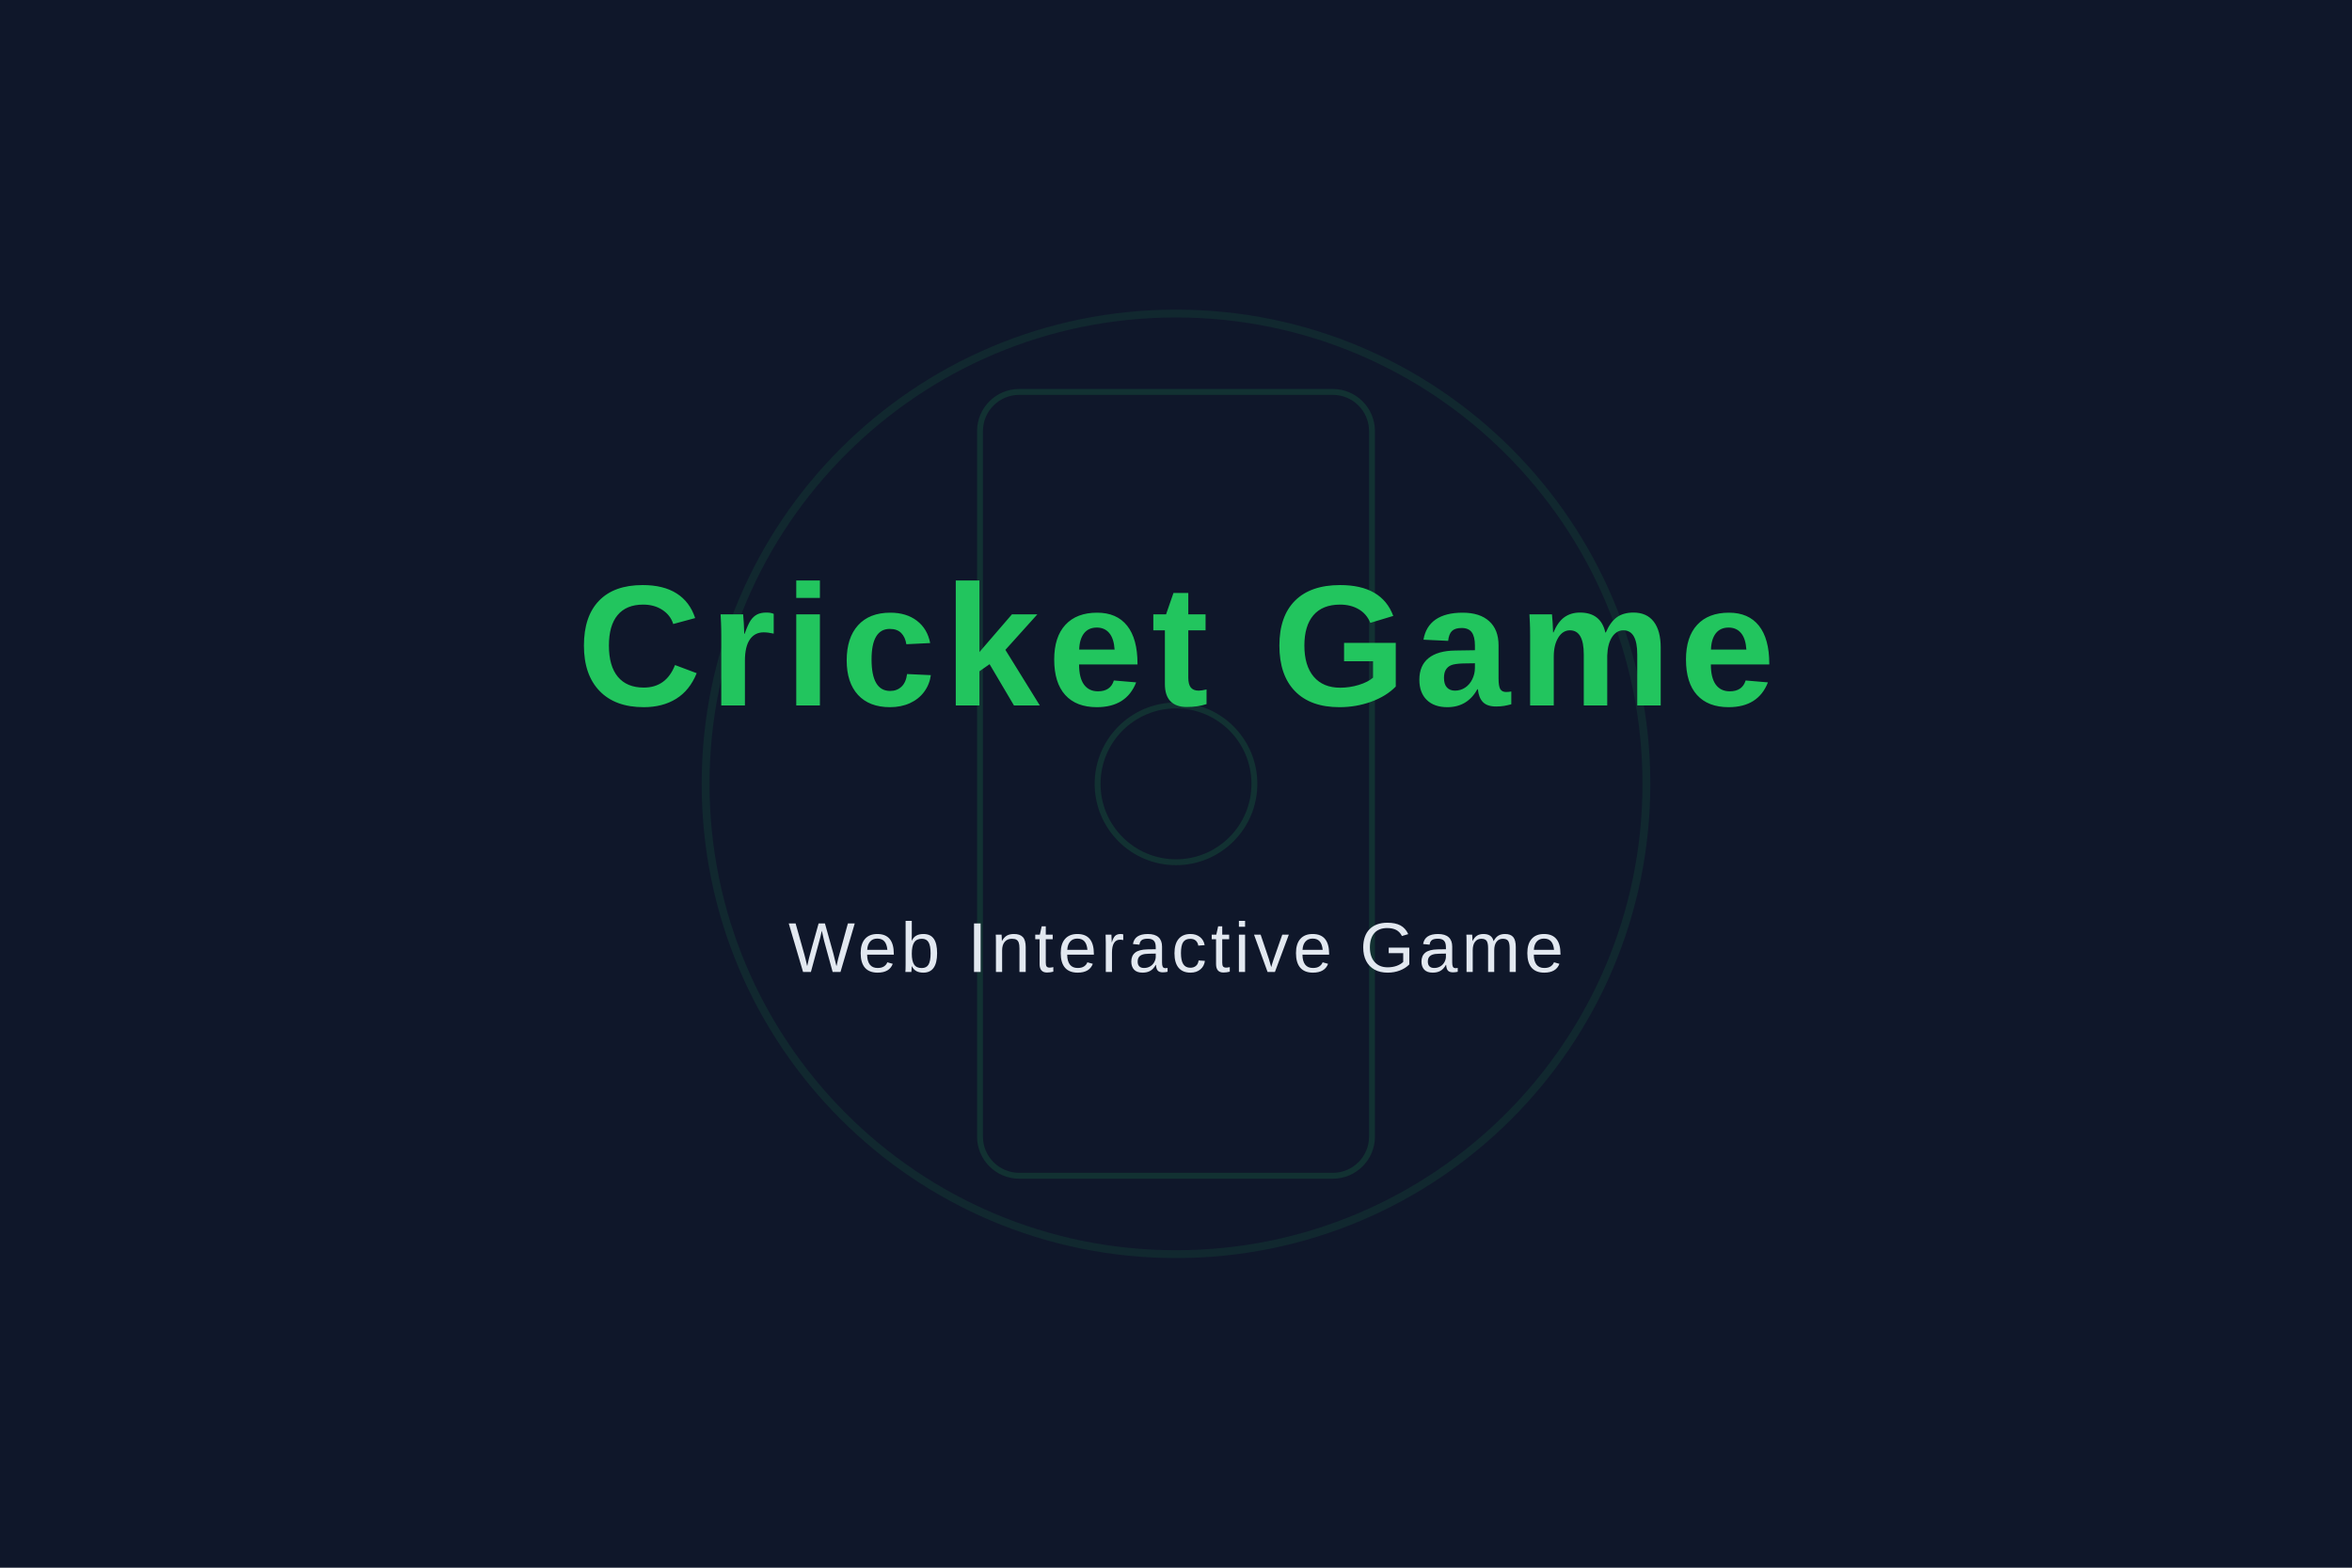
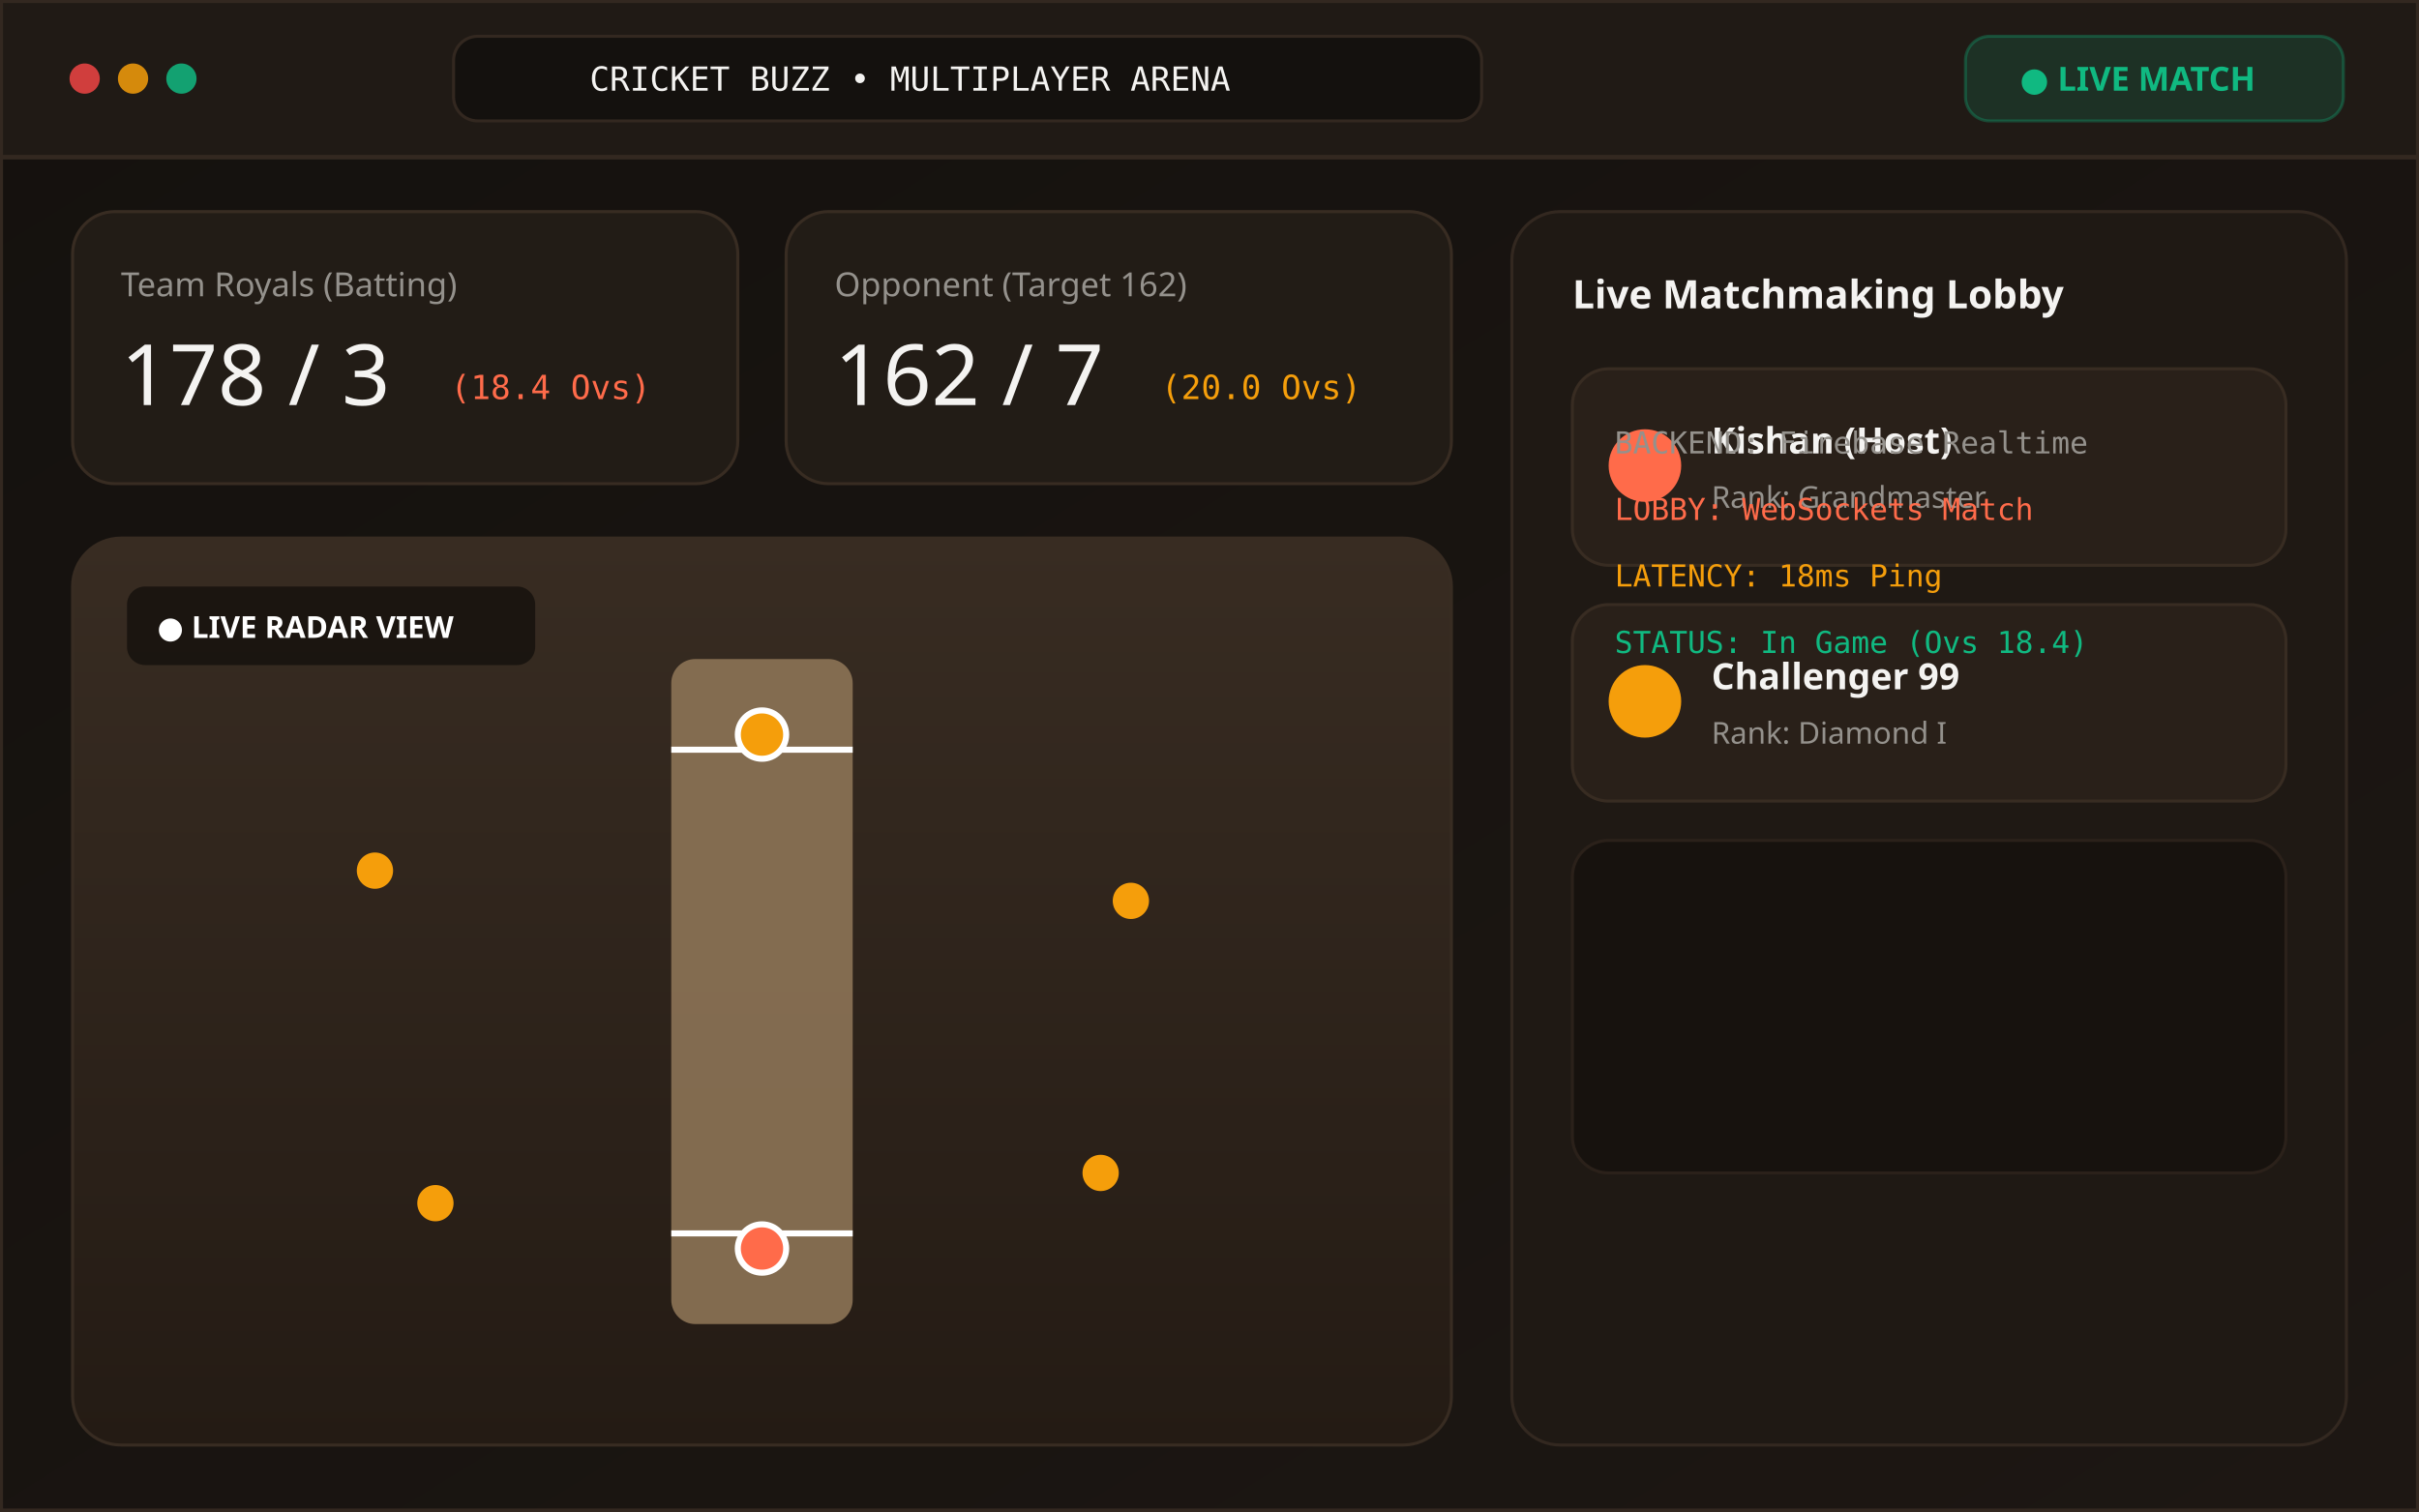
- <svg xmlns="http://www.w3.org/2000/svg" width="600" height="400">
-   <rect width="600" height="400" fill="#0f172a" />
-   <circle cx="300" cy="200" r="120" fill="none" stroke="#22c55e" stroke-width="2" opacity="0.1" />
-   <rect x="250" y="100" width="100" height="200" rx="10" fill="none" stroke="#22c55e" stroke-width="1.5" opacity="0.15" />
-   <circle cx="300" cy="200" r="20" fill="none" stroke="#22c55e" stroke-width="1.5" opacity="0.15" />
-   <text x="50%" y="45%" font-size="44" fill="#22c55e" font-weight="bold" text-anchor="middle" font-family="Segoe UI, Arial, sans-serif" letter-spacing="2">
-     Cricket Game
-   </text>
-   <text x="50%" y="62%" font-size="18" fill="#e2e8f0" text-anchor="middle" font-family="Segoe UI, Arial, sans-serif" letter-spacing="1">
-     Web Interactive Game
-   </text>
+ <svg xmlns="http://www.w3.org/2000/svg" viewBox="0 0 800 500" width="800" height="500">
+   <defs>
+     <linearGradient id="cg-canvas-bg" x1="0%" y1="0%" x2="100%" y2="100%">
+       <stop offset="0%" stop-color="#14110E" />
+       <stop offset="100%" stop-color="#1D1713" />
+     </linearGradient>
+     <linearGradient id="pitch-field-grad" x1="0%" y1="0%" x2="0%" y2="100%">
+       <stop offset="0%" stop-color="#382C22" />
+       <stop offset="100%" stop-color="#241B14" />
+     </linearGradient>
+   </defs>
+   <rect x="0" y="0" width="800" height="500" fill="url(#cg-canvas-bg)" />
+   <rect x="0" y="0" width="800" height="52" fill="#201A15" />
+   <line x1="0" y1="52" x2="800" y2="52" stroke="#332820" stroke-width="1.5" />
+   <circle cx="28" cy="26" r="5" fill="#EF4444" opacity="0.85" />
+   <circle cx="44" cy="26" r="5" fill="#F59E0B" opacity="0.85" />
+   <circle cx="60" cy="26" r="5" fill="#10B981" opacity="0.85" />
+   <rect x="150" y="12" width="340" height="28" rx="8" fill="#14110E" stroke="#332820" stroke-width="1" />
+   <text x="195" y="30" fill="#F4F3F1" font-size="11" font-family="monospace">CRICKET BUZZ • MULTIPLAYER ARENA</text>
+   <rect x="650" y="12" width="125" height="28" rx="8" fill="#10B981" fill-opacity="0.15" stroke="#10B981" stroke-opacity="0.3" stroke-width="1" />
+   <text x="668" y="30" fill="#10B981" font-size="11" font-family="system-ui, sans-serif" font-weight="bold">● LIVE MATCH</text>
+   <g transform="translate(24, 70)">
+     <g>
+       <rect x="0" y="0" width="220" height="90" rx="14" fill="#221C16" stroke="#382C22" stroke-width="1" />
+       <text x="16" y="28" fill="#94918C" font-size="11" font-family="system-ui, sans-serif">Team Royals (Batting)</text>
+       <text x="16" y="64" fill="#F4F3F1" font-size="28" font-family="system-ui, sans-serif" font-weight="extrabold">178 / 3</text>
+       <text x="125" y="62" fill="#FF6B4A" font-size="11" font-family="monospace">(18.4 Ovs)</text>
+       <rect x="236" y="0" width="220" height="90" rx="14" fill="#221C16" stroke="#382C22" stroke-width="1" />
+       <text x="252" y="28" fill="#94918C" font-size="11" font-family="system-ui, sans-serif">Opponent (Target 162)</text>
+       <text x="252" y="64" fill="#F4F3F1" font-size="28" font-family="system-ui, sans-serif" font-weight="extrabold">162 / 7</text>
+       <text x="360" y="62" fill="#F59E0B" font-size="11" font-family="monospace">(20.0 Ovs)</text>
+     </g>
+     <g transform="translate(0, 108)">
+       <rect x="0" y="0" width="456" height="300" rx="16" fill="url(#pitch-field-grad)" stroke="#382C22" stroke-width="1" />
+       <rect x="198" y="40" width="60" height="220" rx="8" fill="#8C7355" opacity="0.9" />
+       <line x1="198" y1="70" x2="258" y2="70" stroke="#FFF" stroke-width="2" />
+       <line x1="198" y1="230" x2="258" y2="230" stroke="#FFF" stroke-width="2" />
+       <circle cx="228" cy="65" r="8" fill="#F59E0B" stroke="#FFF" stroke-width="2" />
+       <circle cx="228" cy="235" r="8" fill="#FF6B4A" stroke="#FFF" stroke-width="2" />
+       <circle cx="100" cy="110" r="6" fill="#F59E0B" />
+       <circle cx="350" cy="120" r="6" fill="#F59E0B" />
+       <circle cx="120" cy="220" r="6" fill="#F59E0B" />
+       <circle cx="340" cy="210" r="6" fill="#F59E0B" />
+       <rect x="18" y="16" width="135" height="26" rx="6" fill="#000000" opacity="0.5" />
+       <text x="28" y="33" fill="#FFFFFF" font-size="10" font-family="system-ui, sans-serif" font-weight="bold">● LIVE RADAR VIEW</text>
+     </g>
+   </g>
+   <g transform="translate(500, 70)">
+     <rect x="0" y="0" width="276" height="408" rx="16" fill="#1F1914" stroke="#332820" stroke-width="1" />
+     <text x="20" y="32" fill="#F4F3F1" font-size="13" font-family="system-ui, sans-serif" font-weight="bold">Live Matchmaking Lobby</text>
+     <g transform="translate(20, 52)">
+       <rect x="0" y="0" width="236" height="65" rx="12" fill="#292019" stroke="#382C22" stroke-width="1" />
+       <circle cx="24" cy="32" r="12" fill="#FF6B4A" />
+       <text x="46" y="28" fill="#F4F3F1" font-size="12" font-family="system-ui, sans-serif" font-weight="bold">Kishan (Host)</text>
+       <text x="46" y="46" fill="#94918C" font-size="10" font-family="system-ui, sans-serif">Rank: Grandmaster</text>
+       <rect x="0" y="78" width="236" height="65" rx="12" fill="#292019" stroke="#382C22" stroke-width="1" />
+       <circle cx="24" cy="110" r="12" fill="#F59E0B" />
+       <text x="46" y="106" fill="#F4F3F1" font-size="12" font-family="system-ui, sans-serif" font-weight="bold">Challenger 99</text>
+       <text x="46" y="124" fill="#94918C" font-size="10" font-family="system-ui, sans-serif">Rank: Diamond I</text>
+       <rect x="0" y="156" width="236" height="110" rx="12" fill="#17120E" stroke="#2B211A" stroke-width="1" />
+       <text x="14" y="28" fill="#94918C" font-size="10" font-family="monospace">BACKEND: Firebase Realtime</text>
+       <text x="14" y="50" fill="#FF6B4A" font-size="10" font-family="monospace">LOBBY: WebSockets Match</text>
+       <text x="14" y="72" fill="#F59E0B" font-size="10" font-family="monospace">LATENCY: 18ms Ping</text>
+       <text x="14" y="94" fill="#10B981" font-size="10" font-family="monospace">STATUS: In Game (Ovs 18.4)</text>
+     </g>
+   </g>
+   <rect x="0" y="0" width="800" height="500" fill="none" stroke="#332820" stroke-width="2" />
</svg>
